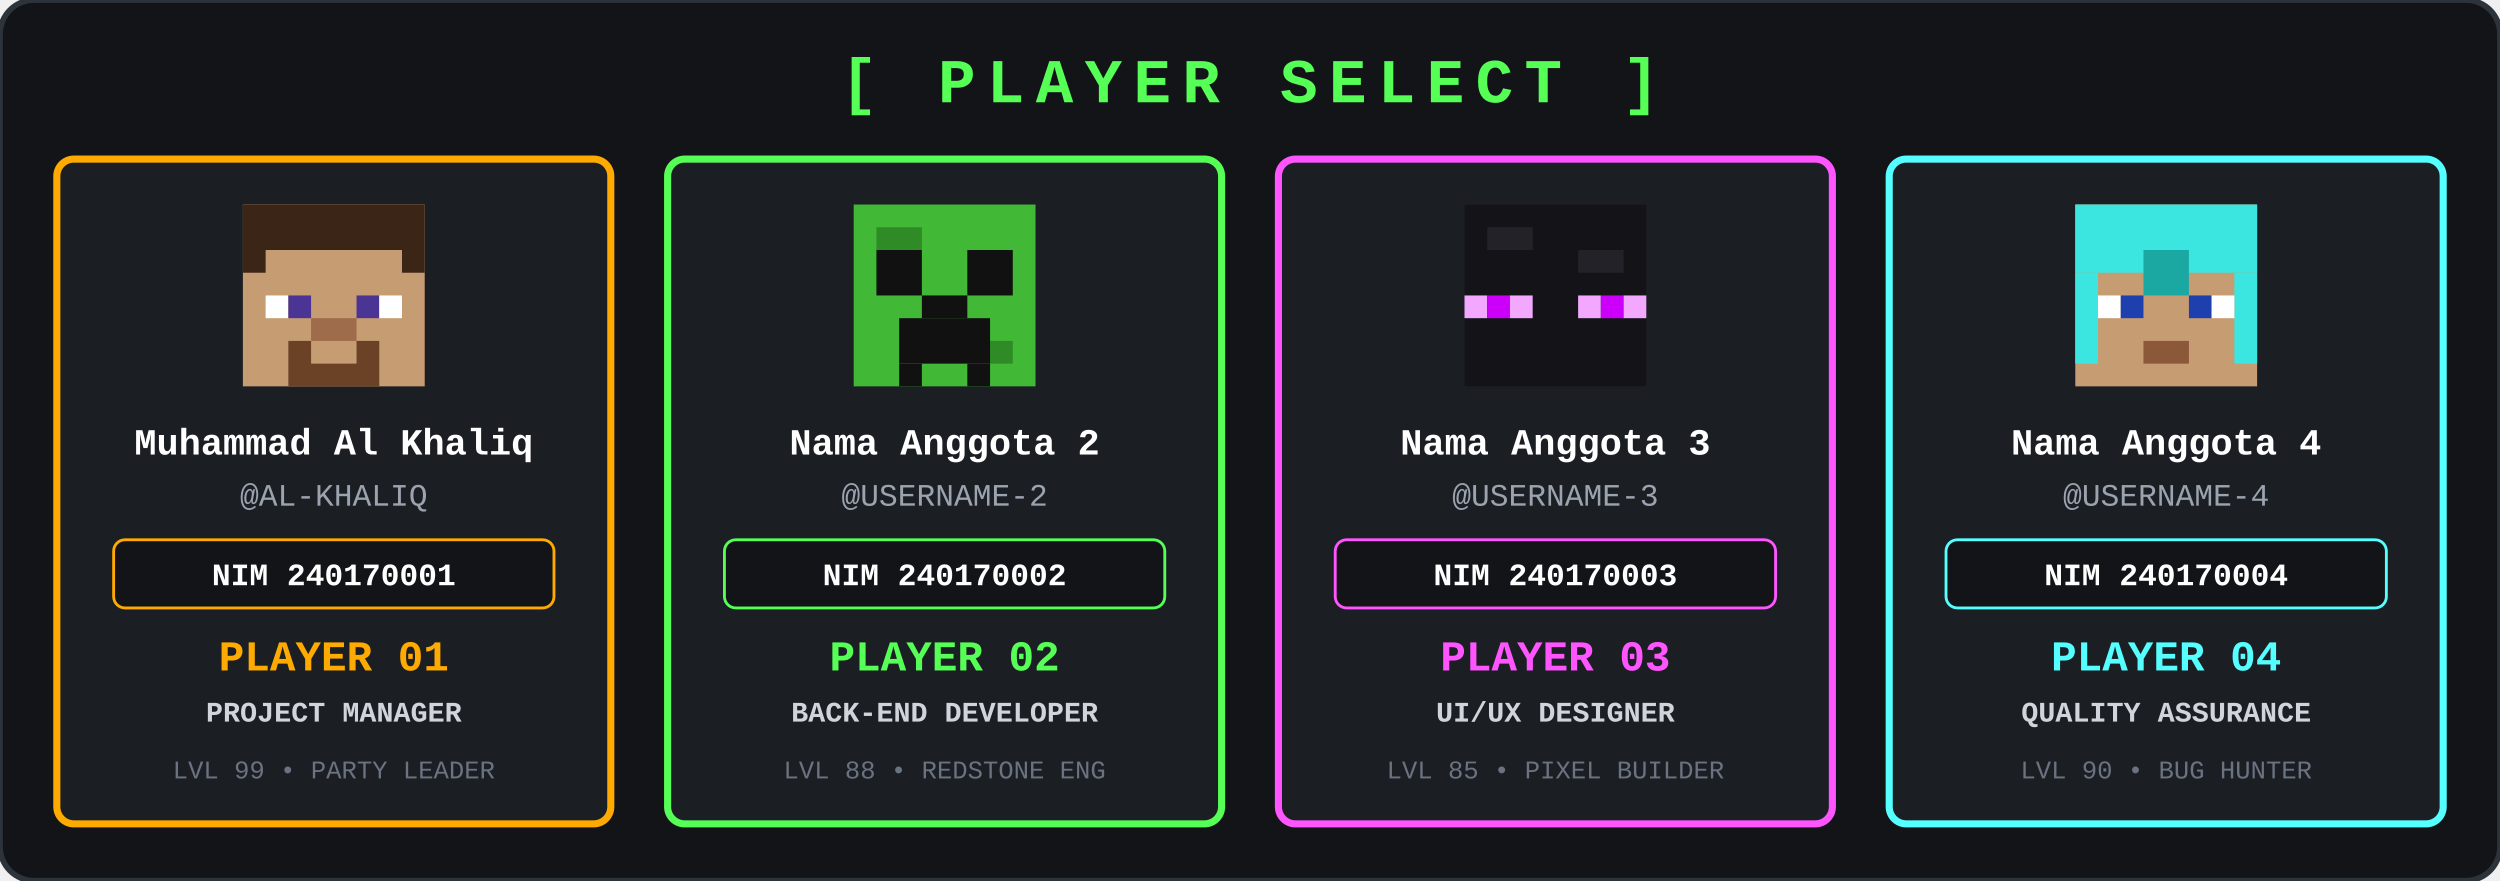
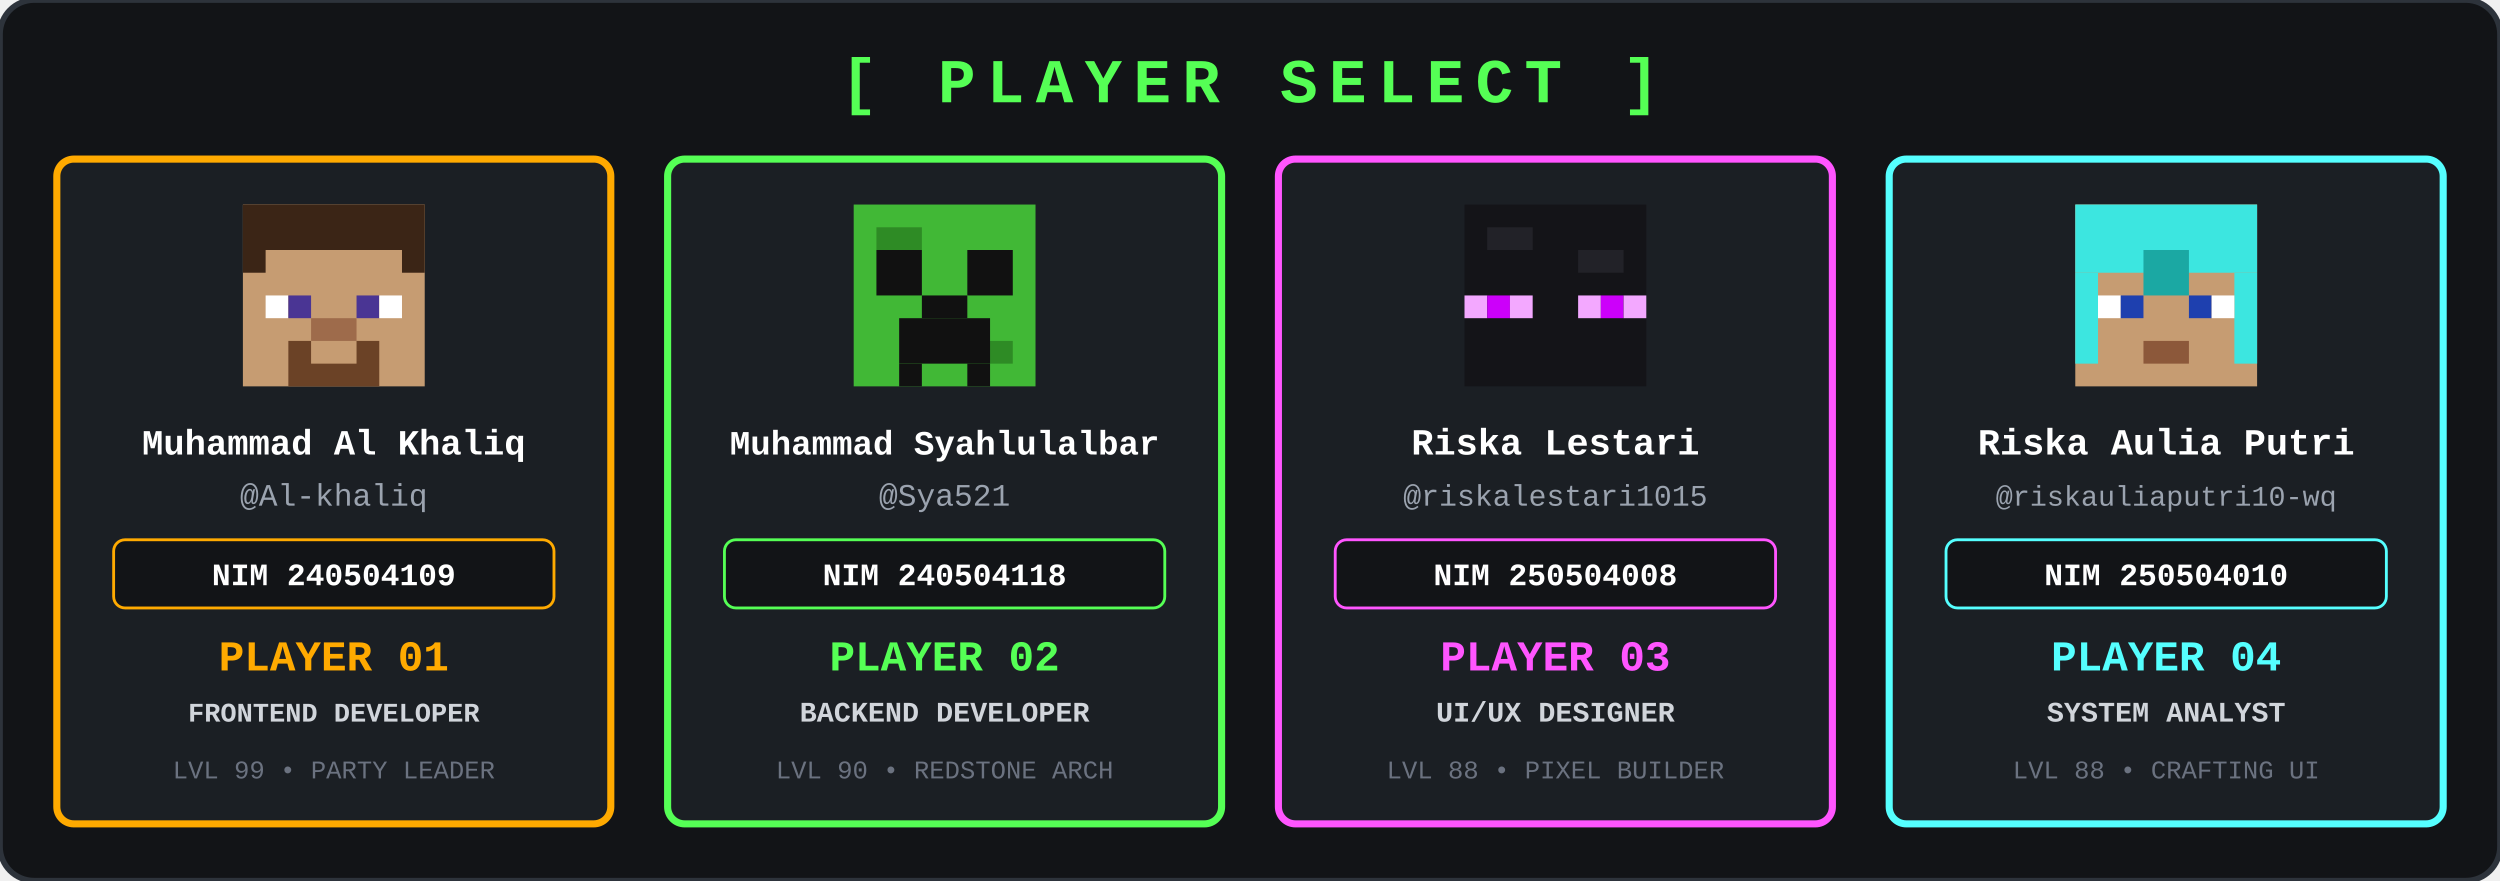
<svg xmlns="http://www.w3.org/2000/svg" viewBox="0 0 880 310" width="100%">
  <rect width="880" height="310" rx="12" fill="#121417" stroke="#2D333B" stroke-width="2" />
  <text x="440" y="36" text-anchor="middle" font-family="'Courier New', Consolas, monospace" font-size="22" font-weight="bold" letter-spacing="4" fill="#55FF55">
    [ PLAYER SELECT ]
  </text>
  <g transform="translate(20, 56)">
    <rect width="195" height="234" rx="6" fill="#1B1F24" stroke="#FFAA00" stroke-width="2.5" />
    <g transform="translate(65.5, 16)">
      <rect width="64" height="64" fill="#C69C72" />
      <rect x="0" y="0" width="64" height="16" fill="#3B2516" />
      <rect x="0" y="16" width="8" height="8" fill="#3B2516" />
      <rect x="56" y="16" width="8" height="8" fill="#3B2516" />
      <rect x="8" y="32" width="8" height="8" fill="#FFFFFF" />
      <rect x="16" y="32" width="8" height="8" fill="#4A3594" />
      <rect x="40" y="32" width="8" height="8" fill="#4A3594" />
      <rect x="48" y="32" width="8" height="8" fill="#FFFFFF" />
      <rect x="24" y="40" width="16" height="8" fill="#9E6B4B" />
      <rect x="16" y="48" width="32" height="16" fill="#6B4226" />
      <rect x="24" y="48" width="16" height="8" fill="#C69C72" />
    </g>
-     <text x="97.5" y="104" text-anchor="middle" font-family="'Courier New', Consolas, monospace" font-size="13" font-weight="bold" fill="#FFFFFF">Muhammad Al Khaliq</text>
-     <text x="97.5" y="122" text-anchor="middle" font-family="'Courier New', Consolas, monospace" font-size="11" fill="#9BA3AF">@AL-KHALIQ</text>
+     <text x="97.5" y="104" text-anchor="middle" font-family="'Courier New', Consolas, monospace" font-size="12.5" font-weight="bold" fill="#FFFFFF">Muhammad Al Khaliq</text>
+     <text x="97.5" y="122" text-anchor="middle" font-family="'Courier New', Consolas, monospace" font-size="11" fill="#9BA3AF">@Al-khaliq</text>
    <rect x="20" y="134" width="155" height="24" rx="4" fill="#121417" stroke="#FFAA00" stroke-width="1" />
-     <text x="97.5" y="150" text-anchor="middle" font-family="'Courier New', Consolas, monospace" font-size="11" font-weight="bold" fill="#FFFFFF">NIM 240170001</text>
+     <text x="97.5" y="150" text-anchor="middle" font-family="'Courier New', Consolas, monospace" font-size="11" font-weight="bold" fill="#FFFFFF">NIM 240504109</text>
    <text x="97.5" y="180" text-anchor="middle" font-family="'Courier New', Consolas, monospace" font-size="15" font-weight="bold" fill="#FFAA00">PLAYER 01</text>
-     <text x="97.5" y="198" text-anchor="middle" font-family="'Courier New', Consolas, monospace" font-size="10" font-weight="bold" fill="#D1D5DB">PROJECT MANAGER</text>
+     <text x="97.5" y="198" text-anchor="middle" font-family="'Courier New', Consolas, monospace" font-size="9.5" font-weight="bold" fill="#D1D5DB"> FRONTEND DEVELOPER</text>
    <text x="97.5" y="218" text-anchor="middle" font-family="'Courier New', Consolas, monospace" font-size="9" fill="#6B7280">LVL 99 • PARTY LEADER</text>
  </g>
  <g transform="translate(235, 56)">
    <rect width="195" height="234" rx="6" fill="#1B1F24" stroke="#55FF55" stroke-width="2.5" />
    <g transform="translate(65.5, 16)">
      <rect width="64" height="64" fill="#41B836" />
      <rect x="8" y="8" width="16" height="8" fill="#2E8B25" />
      <rect x="40" y="48" width="16" height="8" fill="#2E8B25" />
      <rect x="8" y="16" width="16" height="16" fill="#111111" />
      <rect x="40" y="16" width="16" height="16" fill="#111111" />
      <rect x="24" y="32" width="16" height="8" fill="#111111" />
      <rect x="16" y="40" width="32" height="16" fill="#111111" />
      <rect x="16" y="56" width="8" height="8" fill="#111111" />
      <rect x="40" y="56" width="8" height="8" fill="#111111" />
    </g>
-     <text x="97.5" y="104" text-anchor="middle" font-family="'Courier New', Consolas, monospace" font-size="13" font-weight="bold" fill="#FFFFFF">Nama Anggota 2</text>
-     <text x="97.5" y="122" text-anchor="middle" font-family="'Courier New', Consolas, monospace" font-size="11" fill="#9BA3AF">@USERNAME-2</text>
+     <text x="97.5" y="104" text-anchor="middle" font-family="'Courier New', Consolas, monospace" font-size="12" font-weight="bold" fill="#FFFFFF">Muhammad Syahlulalbar</text>
+     <text x="97.5" y="122" text-anchor="middle" font-family="'Courier New', Consolas, monospace" font-size="11" fill="#9BA3AF">@Sya521</text>
    <rect x="20" y="134" width="155" height="24" rx="4" fill="#121417" stroke="#55FF55" stroke-width="1" />
-     <text x="97.5" y="150" text-anchor="middle" font-family="'Courier New', Consolas, monospace" font-size="11" font-weight="bold" fill="#FFFFFF">NIM 240170002</text>
+     <text x="97.5" y="150" text-anchor="middle" font-family="'Courier New', Consolas, monospace" font-size="11" font-weight="bold" fill="#FFFFFF">NIM 240504118</text>
    <text x="97.5" y="180" text-anchor="middle" font-family="'Courier New', Consolas, monospace" font-size="15" font-weight="bold" fill="#55FF55">PLAYER 02</text>
-     <text x="97.5" y="198" text-anchor="middle" font-family="'Courier New', Consolas, monospace" font-size="10" font-weight="bold" fill="#D1D5DB">BACK-END DEVELOPER</text>
-     <text x="97.5" y="218" text-anchor="middle" font-family="'Courier New', Consolas, monospace" font-size="9" fill="#6B7280">LVL 88 • REDSTONE ENG</text>
+     <text x="97.5" y="198" text-anchor="middle" font-family="'Courier New', Consolas, monospace" font-size="10" font-weight="bold" fill="#D1D5DB">BACKEND DEVELOPER</text>
+     <text x="97.5" y="218" text-anchor="middle" font-family="'Courier New', Consolas, monospace" font-size="9" fill="#6B7280">LVL 90 • REDSTONE ARCH</text>
  </g>
  <g transform="translate(450, 56)">
    <rect width="195" height="234" rx="6" fill="#1B1F24" stroke="#FF55FF" stroke-width="2.5" />
    <g transform="translate(65.5, 16)">
      <rect width="64" height="64" fill="#141418" />
      <rect x="8" y="8" width="16" height="8" fill="#222228" />
      <rect x="40" y="16" width="16" height="8" fill="#222228" />
      <rect x="0" y="32" width="8" height="8" fill="#F3A8FF" />
      <rect x="8" y="32" width="8" height="8" fill="#CC00FA" />
      <rect x="16" y="32" width="8" height="8" fill="#F3A8FF" />
      <rect x="40" y="32" width="8" height="8" fill="#F3A8FF" />
      <rect x="48" y="32" width="8" height="8" fill="#CC00FA" />
      <rect x="56" y="32" width="8" height="8" fill="#F3A8FF" />
    </g>
-     <text x="97.5" y="104" text-anchor="middle" font-family="'Courier New', Consolas, monospace" font-size="13" font-weight="bold" fill="#FFFFFF">Nama Anggota 3</text>
-     <text x="97.5" y="122" text-anchor="middle" font-family="'Courier New', Consolas, monospace" font-size="11" fill="#9BA3AF">@USERNAME-3</text>
+     <text x="97.5" y="104" text-anchor="middle" font-family="'Courier New', Consolas, monospace" font-size="13" font-weight="bold" fill="#FFFFFF">Riska Lestari</text>
+     <text x="97.5" y="122" text-anchor="middle" font-family="'Courier New', Consolas, monospace" font-size="10.5" fill="#9BA3AF">@riskalestari1015</text>
    <rect x="20" y="134" width="155" height="24" rx="4" fill="#121417" stroke="#FF55FF" stroke-width="1" />
-     <text x="97.5" y="150" text-anchor="middle" font-family="'Courier New', Consolas, monospace" font-size="11" font-weight="bold" fill="#FFFFFF">NIM 240170003</text>
+     <text x="97.5" y="150" text-anchor="middle" font-family="'Courier New', Consolas, monospace" font-size="11" font-weight="bold" fill="#FFFFFF">NIM 250504008</text>
    <text x="97.5" y="180" text-anchor="middle" font-family="'Courier New', Consolas, monospace" font-size="15" font-weight="bold" fill="#FF55FF">PLAYER 03</text>
    <text x="97.5" y="198" text-anchor="middle" font-family="'Courier New', Consolas, monospace" font-size="10" font-weight="bold" fill="#D1D5DB">UI/UX DESIGNER</text>
-     <text x="97.5" y="218" text-anchor="middle" font-family="'Courier New', Consolas, monospace" font-size="9" fill="#6B7280">LVL 85 • PIXEL BUILDER</text>
+     <text x="97.5" y="218" text-anchor="middle" font-family="'Courier New', Consolas, monospace" font-size="9" fill="#6B7280">LVL 88 • PIXEL BUILDER</text>
  </g>
  <g transform="translate(665, 56)">
    <rect width="195" height="234" rx="6" fill="#1B1F24" stroke="#55FFFF" stroke-width="2.5" />
    <g transform="translate(65.5, 16)">
      <rect width="64" height="64" fill="#C69C72" />
      <rect x="0" y="0" width="64" height="24" fill="#3CE6E0" />
      <rect x="0" y="24" width="8" height="32" fill="#3CE6E0" />
      <rect x="56" y="24" width="8" height="32" fill="#3CE6E0" />
      <rect x="24" y="16" width="16" height="16" fill="#1BA8A3" />
      <rect x="8" y="32" width="8" height="8" fill="#FFFFFF" />
      <rect x="16" y="32" width="8" height="8" fill="#1E40AF" />
      <rect x="40" y="32" width="8" height="8" fill="#1E40AF" />
      <rect x="48" y="32" width="8" height="8" fill="#FFFFFF" />
      <rect x="24" y="48" width="16" height="8" fill="#8C583A" />
    </g>
-     <text x="97.5" y="104" text-anchor="middle" font-family="'Courier New', Consolas, monospace" font-size="13" font-weight="bold" fill="#FFFFFF">Nama Anggota 4</text>
-     <text x="97.5" y="122" text-anchor="middle" font-family="'Courier New', Consolas, monospace" font-size="11" fill="#9BA3AF">@USERNAME-4</text>
+     <text x="97.5" y="104" text-anchor="middle" font-family="'Courier New', Consolas, monospace" font-size="13" font-weight="bold" fill="#FFFFFF">Riska Aulia Putri</text>
+     <text x="97.5" y="122" text-anchor="middle" font-family="'Courier New', Consolas, monospace" font-size="10" fill="#9BA3AF">@riskauliaputri10-wq</text>
    <rect x="20" y="134" width="155" height="24" rx="4" fill="#121417" stroke="#55FFFF" stroke-width="1" />
-     <text x="97.5" y="150" text-anchor="middle" font-family="'Courier New', Consolas, monospace" font-size="11" font-weight="bold" fill="#FFFFFF">NIM 240170004</text>
+     <text x="97.5" y="150" text-anchor="middle" font-family="'Courier New', Consolas, monospace" font-size="11" font-weight="bold" fill="#FFFFFF">NIM 250504010</text>
    <text x="97.5" y="180" text-anchor="middle" font-family="'Courier New', Consolas, monospace" font-size="15" font-weight="bold" fill="#55FFFF">PLAYER 04</text>
-     <text x="97.5" y="198" text-anchor="middle" font-family="'Courier New', Consolas, monospace" font-size="10" font-weight="bold" fill="#D1D5DB">QUALITY ASSURANCE</text>
-     <text x="97.5" y="218" text-anchor="middle" font-family="'Courier New', Consolas, monospace" font-size="9" fill="#6B7280">LVL 90 • BUG HUNTER</text>
+     <text x="97.5" y="198" text-anchor="middle" font-family="'Courier New', Consolas, monospace" font-size="10" font-weight="bold" fill="#D1D5DB">SYSTEM ANALYST</text>
+     <text x="97.5" y="218" text-anchor="middle" font-family="'Courier New', Consolas, monospace" font-size="9" fill="#6B7280">LVL 88 • CRAFTING UI</text>
  </g>
</svg>
